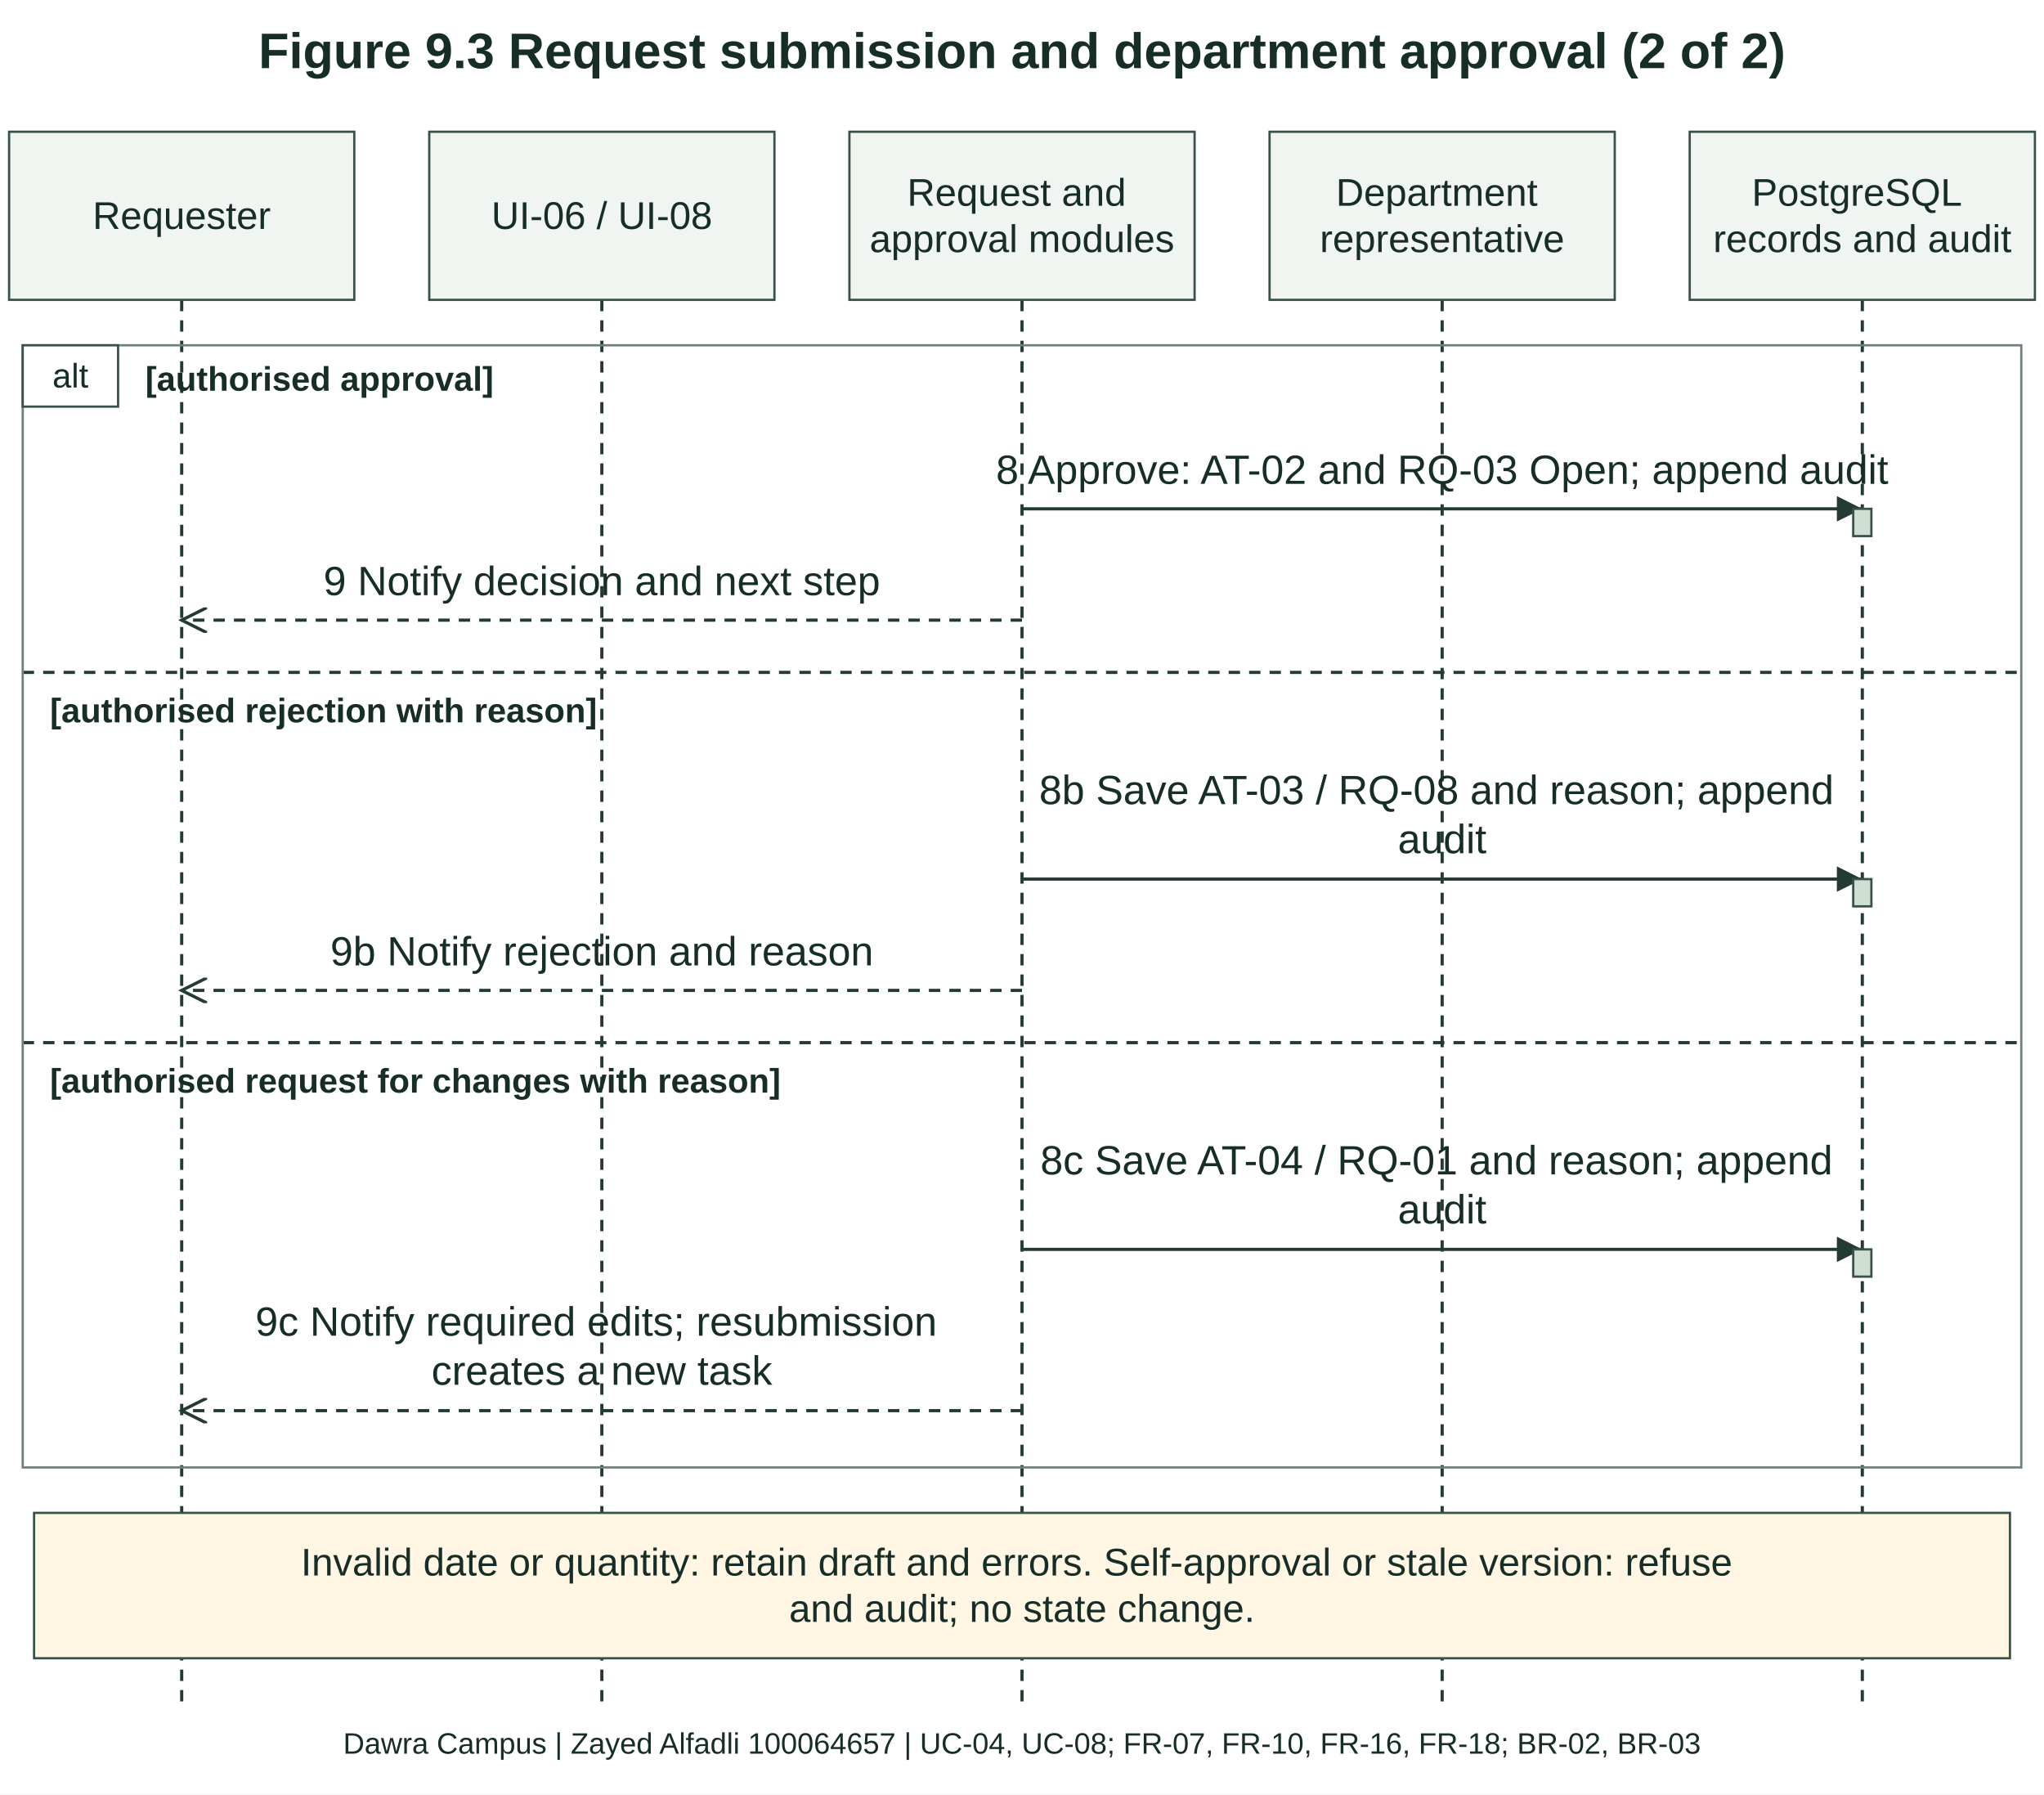
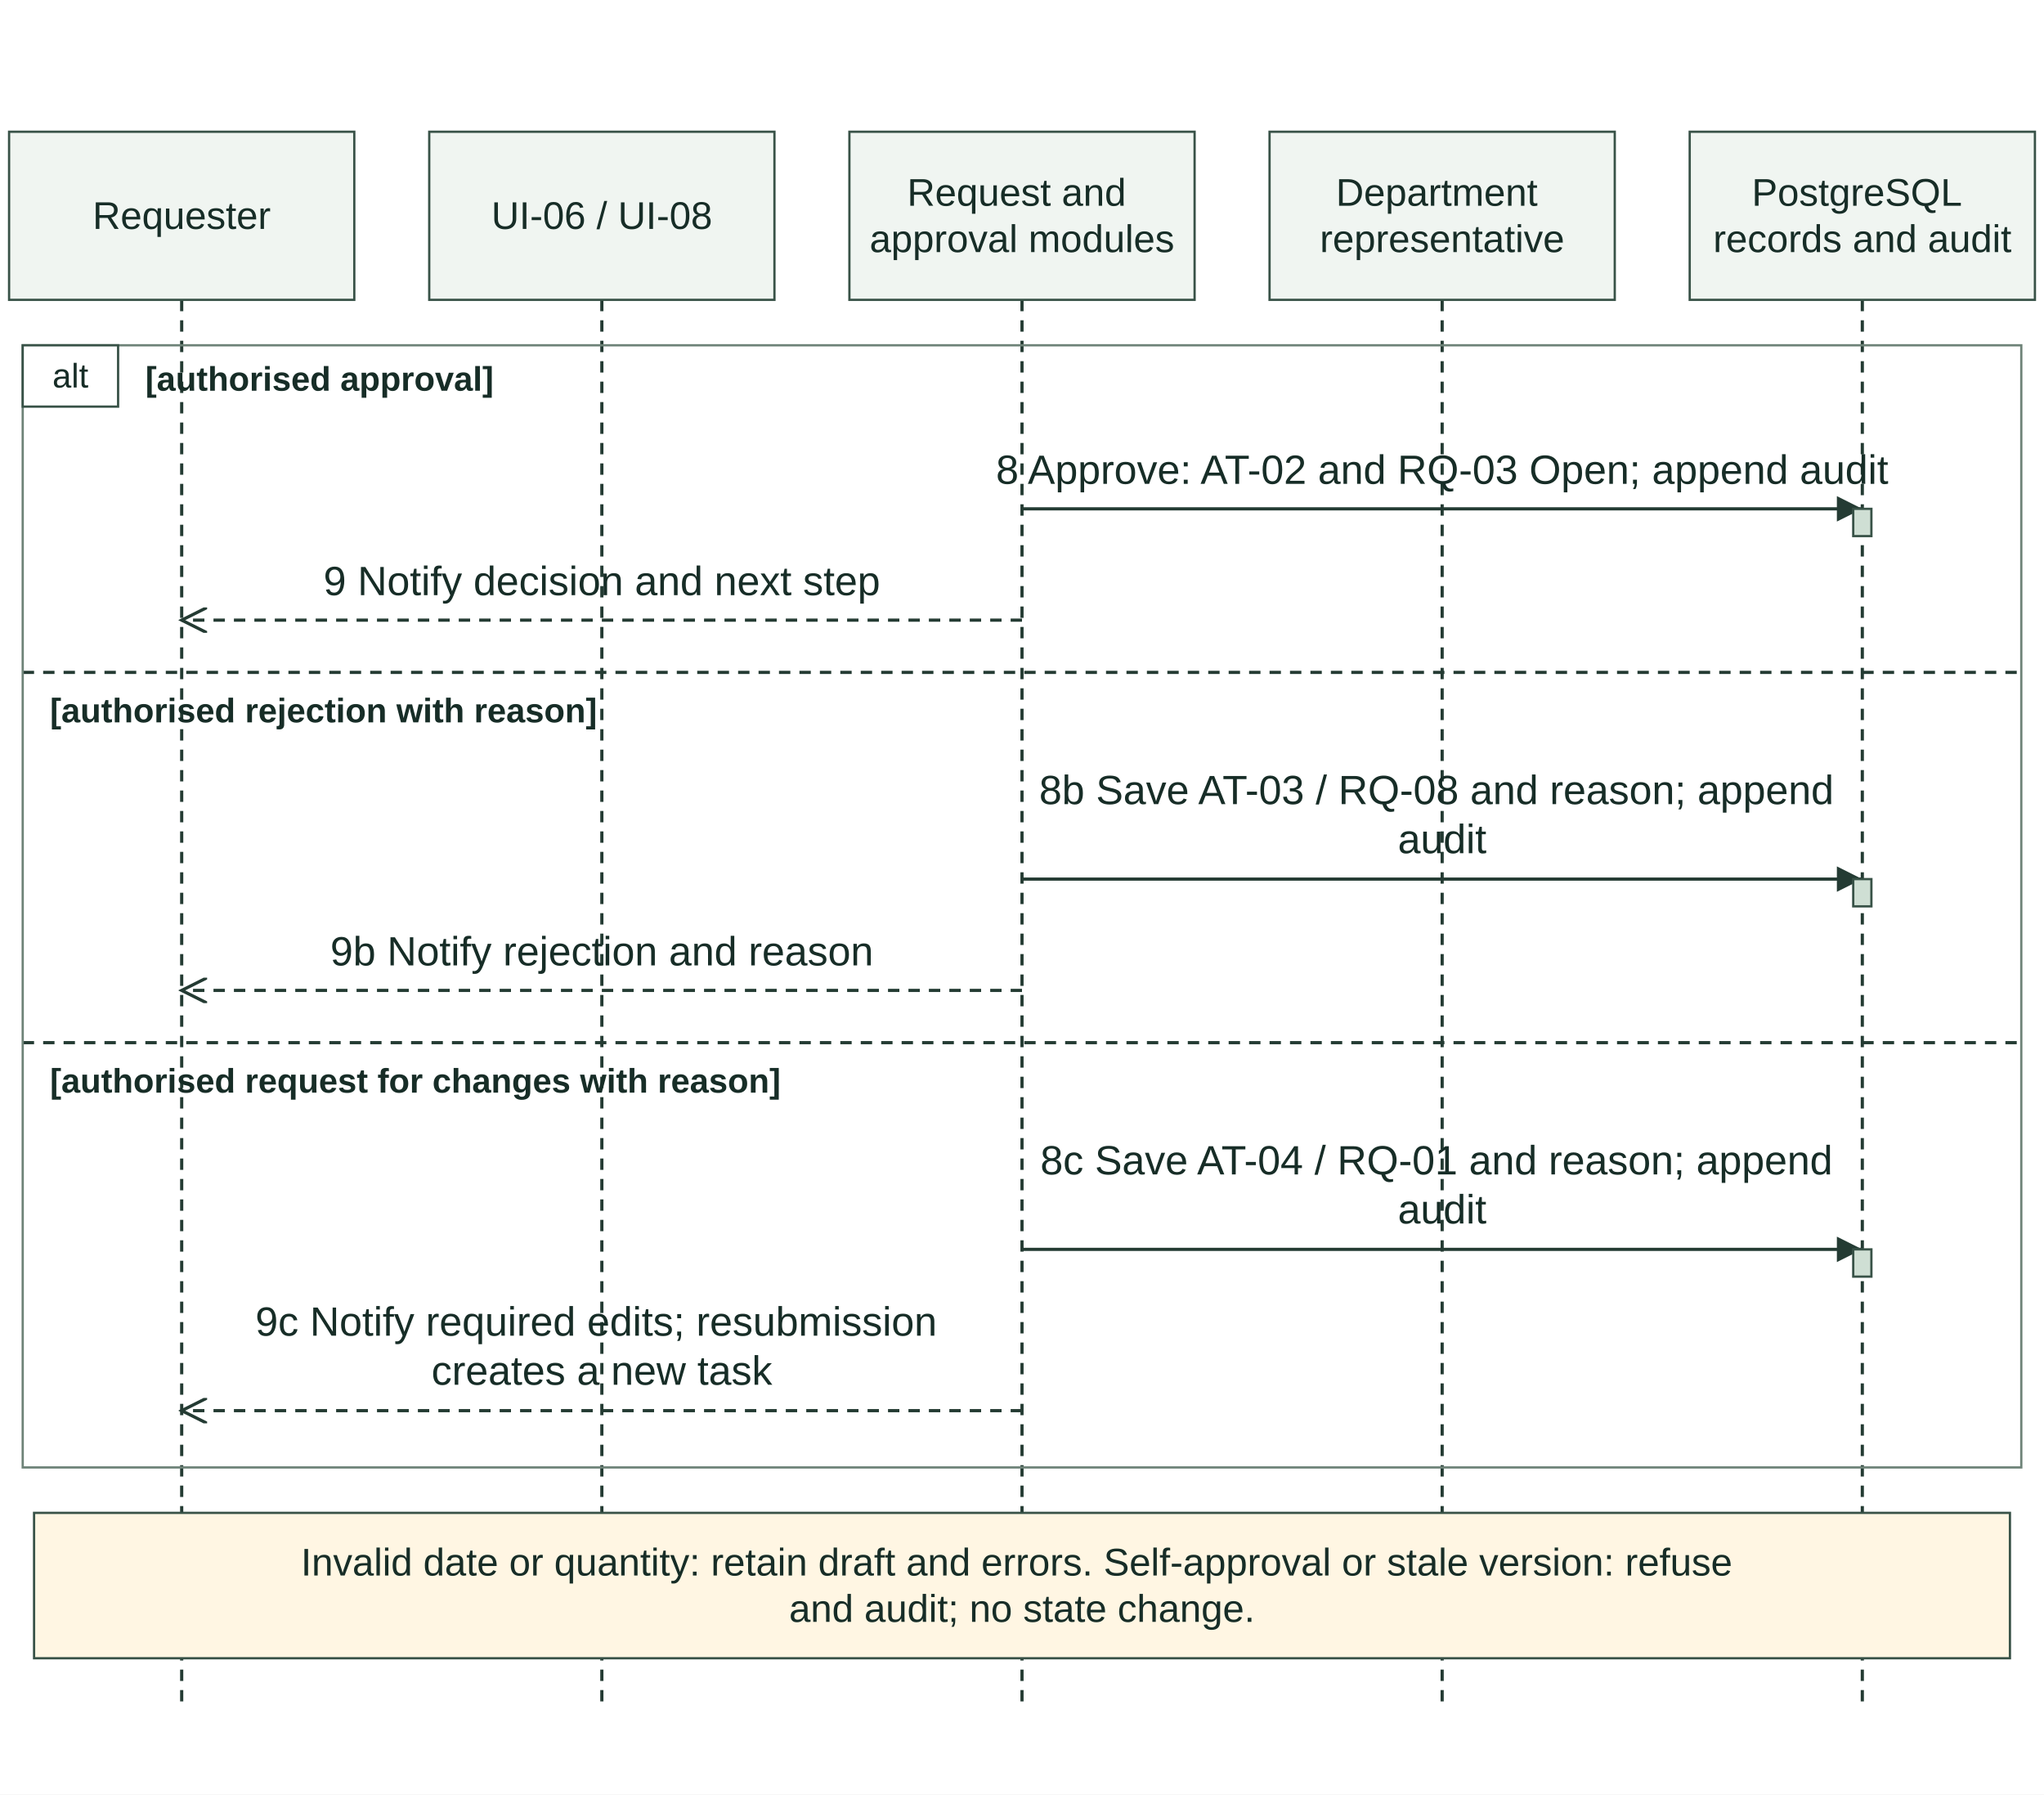
<svg xmlns="http://www.w3.org/2000/svg" width="900" height="790" viewBox="0 0 900 790">
  <defs>
    <marker id="arrow" markerWidth="9" markerHeight="8" refX="8" refY="4" orient="auto">
      <path d="M0,0 L8,4 L0,8 Z" fill="#243b33" />
    </marker>
    <marker id="open" markerWidth="9" markerHeight="8" refX="8" refY="4" orient="auto">
      <path d="M0,0 L8,4 L0,8" fill="none" stroke="#243b33" />
    </marker>
  </defs>
  <rect width="100%" height="100%" fill="white" />
  <polyline points="450,224 820,224" fill="none" stroke="#243b33" stroke-width="1.4" marker-end="url(#arrow)" />
  <polyline points="450,273 80,273" fill="none" stroke="#243b33" stroke-width="1.4" stroke-dasharray="5 4" marker-end="url(#open)" />
  <polyline points="10,296 890,296" fill="none" stroke="#243b33" stroke-width="1.4" stroke-dasharray="5 4" />
  <polyline points="450,387 820,387" fill="none" stroke="#243b33" stroke-width="1.4" marker-end="url(#arrow)" />
  <polyline points="450,436 80,436" fill="none" stroke="#243b33" stroke-width="1.4" stroke-dasharray="5 4" marker-end="url(#open)" />
  <polyline points="10,459 890,459" fill="none" stroke="#243b33" stroke-width="1.4" stroke-dasharray="5 4" />
  <polyline points="450,550 820,550" fill="none" stroke="#243b33" stroke-width="1.4" marker-end="url(#arrow)" />
  <polyline points="450,621 80,621" fill="none" stroke="#243b33" stroke-width="1.4" stroke-dasharray="5 4" marker-end="url(#open)" />
  <polyline points="80,132 80,750" fill="none" stroke="#243b33" stroke-width="1.4" stroke-dasharray="5 4" />
  <polyline points="265,132 265,750" fill="none" stroke="#243b33" stroke-width="1.4" stroke-dasharray="5 4" />
  <polyline points="450,132 450,750" fill="none" stroke="#243b33" stroke-width="1.4" stroke-dasharray="5 4" />
  <polyline points="635,132 635,750" fill="none" stroke="#243b33" stroke-width="1.4" stroke-dasharray="5 4" />
  <polyline points="820,132 820,750" fill="none" stroke="#243b33" stroke-width="1.4" stroke-dasharray="5 4" />
-   <text x="450.0" y="30" text-anchor="middle" font-family="Arial,sans-serif" font-size="22" font-weight="bold" fill="#172d27">
-     <tspan x="450.0" dy="0">Figure 9.3 Request submission and department approval (2 of 2)</tspan>
-   </text>
  <rect x="4" y="58" width="152" height="74" rx="0" fill="#f0f5f1" stroke="#385247" />
  <text x="80.0" y="100.78" text-anchor="middle" font-family="Arial,sans-serif" font-size="17" font-weight="normal" fill="#172d27">
    <tspan x="80.0" dy="0">Requester</tspan>
  </text>
  <rect x="189" y="58" width="152" height="74" rx="0" fill="#f0f5f1" stroke="#385247" />
  <text x="265.0" y="100.78" text-anchor="middle" font-family="Arial,sans-serif" font-size="17" font-weight="normal" fill="#172d27">
    <tspan x="265.0" dy="0">UI-06 / UI-08</tspan>
  </text>
  <rect x="374" y="58" width="152" height="74" rx="0" fill="#f0f5f1" stroke="#385247" />
  <text x="450.0" y="90.58" text-anchor="middle" font-family="Arial,sans-serif" font-size="17" font-weight="normal" fill="#172d27">
    <tspan x="450.0" dy="0">Request and</tspan>
    <tspan x="450.0" dy="20.4">approval modules</tspan>
  </text>
  <rect x="559" y="58" width="152" height="74" rx="0" fill="#f0f5f1" stroke="#385247" />
  <text x="635.0" y="90.58" text-anchor="middle" font-family="Arial,sans-serif" font-size="17" font-weight="normal" fill="#172d27">
    <tspan x="635.0" dy="0">Department</tspan>
    <tspan x="635.0" dy="20.4">representative</tspan>
  </text>
  <rect x="744" y="58" width="152" height="74" rx="0" fill="#f0f5f1" stroke="#385247" />
  <text x="820.0" y="90.58" text-anchor="middle" font-family="Arial,sans-serif" font-size="17" font-weight="normal" fill="#172d27">
    <tspan x="820.0" dy="0">PostgreSQL</tspan>
    <tspan x="820.0" dy="20.4">records and audit</tspan>
  </text>
  <text x="635.0" y="213" text-anchor="middle" font-family="Arial,sans-serif" font-size="18" font-weight="normal" fill="#172d27">
    <tspan x="635.0" dy="0">8 Approve: AT-02 and RQ-03 Open; append audit</tspan>
  </text>
  <rect x="816" y="224" width="8" height="12" rx="0" fill="#cfdfd4" stroke="#385247" />
  <text x="820.0" y="235.44" text-anchor="middle" font-family="Arial,sans-serif" font-size="16" font-weight="normal" fill="#172d27">
    <tspan x="820.0" dy="0" />
  </text>
  <text x="265.0" y="262" text-anchor="middle" font-family="Arial,sans-serif" font-size="18" font-weight="normal" fill="#172d27">
    <tspan x="265.0" dy="0">9 Notify decision and next step</tspan>
  </text>
  <text x="22" y="318" text-anchor="start" font-family="Arial,sans-serif" font-size="15" font-weight="bold" fill="#172d27">
    <tspan x="22" dy="0">[authorised rejection with reason]</tspan>
  </text>
  <text x="635.0" y="354" text-anchor="middle" font-family="Arial,sans-serif" font-size="18" font-weight="normal" fill="#172d27">
    <tspan x="635.0" dy="0">8b Save AT-03 / RQ-08 and reason; append</tspan>
    <tspan x="635.0" dy="21.6">audit</tspan>
  </text>
  <rect x="816" y="387" width="8" height="12" rx="0" fill="#cfdfd4" stroke="#385247" />
  <text x="820.0" y="398.44" text-anchor="middle" font-family="Arial,sans-serif" font-size="16" font-weight="normal" fill="#172d27">
    <tspan x="820.0" dy="0" />
  </text>
  <text x="265.0" y="425" text-anchor="middle" font-family="Arial,sans-serif" font-size="18" font-weight="normal" fill="#172d27">
    <tspan x="265.0" dy="0">9b Notify rejection and reason</tspan>
  </text>
  <text x="22" y="481" text-anchor="start" font-family="Arial,sans-serif" font-size="15" font-weight="bold" fill="#172d27">
    <tspan x="22" dy="0">[authorised request for changes with reason]</tspan>
  </text>
  <text x="635.0" y="517" text-anchor="middle" font-family="Arial,sans-serif" font-size="18" font-weight="normal" fill="#172d27">
    <tspan x="635.0" dy="0">8c Save AT-04 / RQ-01 and reason; append</tspan>
    <tspan x="635.0" dy="21.6">audit</tspan>
  </text>
  <rect x="816" y="550" width="8" height="12" rx="0" fill="#cfdfd4" stroke="#385247" />
  <text x="820.0" y="561.44" text-anchor="middle" font-family="Arial,sans-serif" font-size="16" font-weight="normal" fill="#172d27">
    <tspan x="820.0" dy="0" />
  </text>
  <text x="265.0" y="588" text-anchor="middle" font-family="Arial,sans-serif" font-size="18" font-weight="normal" fill="#172d27">
    <tspan x="265.0" dy="0">9c Notify required edits; resubmission</tspan>
    <tspan x="265.0" dy="21.6">creates a new task</tspan>
  </text>
  <rect x="10" y="152" width="880" height="494" fill="none" stroke="#6e8378" />
  <rect x="10" y="152" width="42" height="27" rx="0" fill="white" stroke="#385247" />
  <text x="31.0" y="170.6" text-anchor="middle" font-family="Arial,sans-serif" font-size="15" font-weight="normal" fill="#172d27">
    <tspan x="31.0" dy="0">alt</tspan>
  </text>
  <text x="64" y="172" text-anchor="start" font-family="Arial,sans-serif" font-size="15" font-weight="bold" fill="#172d27">
    <tspan x="64" dy="0">[authorised approval]</tspan>
  </text>
  <rect x="15" y="666" width="870" height="64" rx="0" fill="#fff6e3" stroke="#385247" />
  <text x="450.0" y="693.58" text-anchor="middle" font-family="Arial,sans-serif" font-size="17" font-weight="normal" fill="#172d27">
    <tspan x="450.0" dy="0">Invalid date or quantity: retain draft and errors. Self-approval or stale version: refuse</tspan>
    <tspan x="450.0" dy="20.4">and audit; no state change.</tspan>
  </text>
-   <text x="450.0" y="772" text-anchor="middle" font-family="Arial,sans-serif" font-size="13" font-weight="normal" fill="#172d27">
-     <tspan x="450.0" dy="0">Dawra Campus | Zayed Alfadli 100064657 | UC-04, UC-08; FR-07, FR-10, FR-16, FR-18; BR-02, BR-03</tspan>
-   </text>
</svg>
